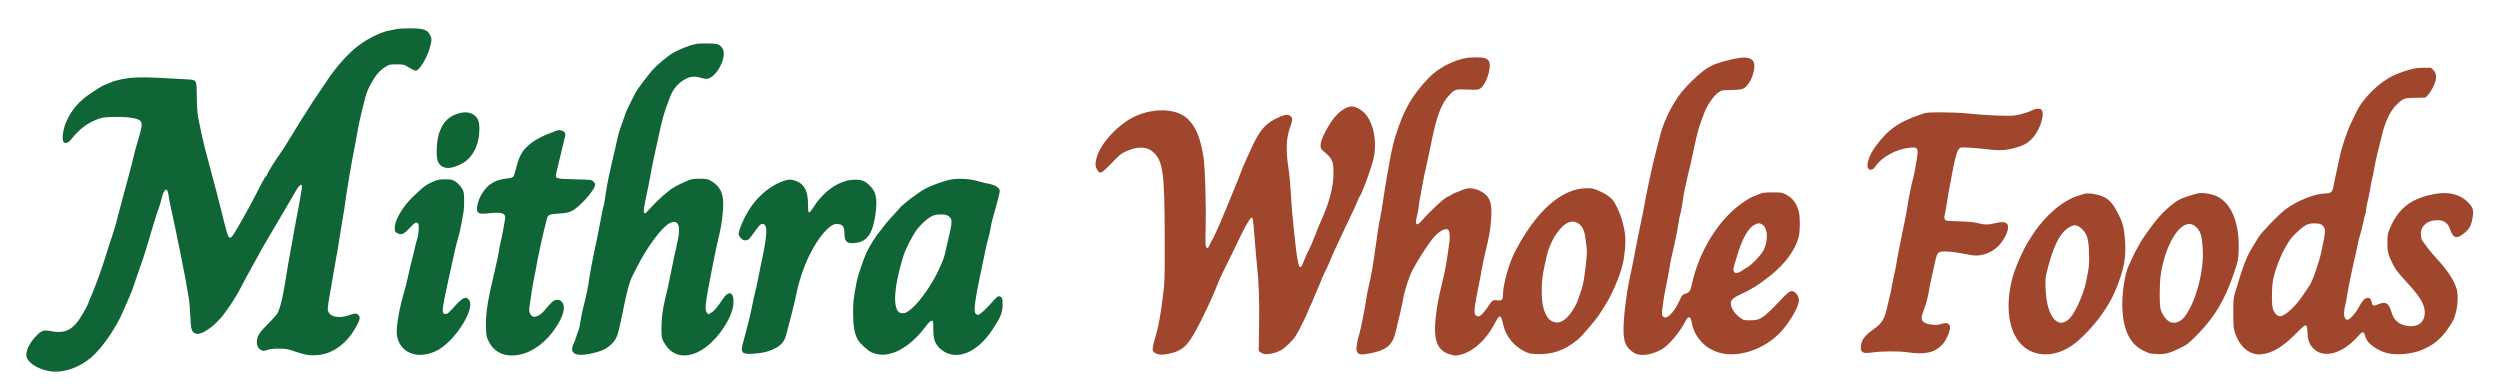
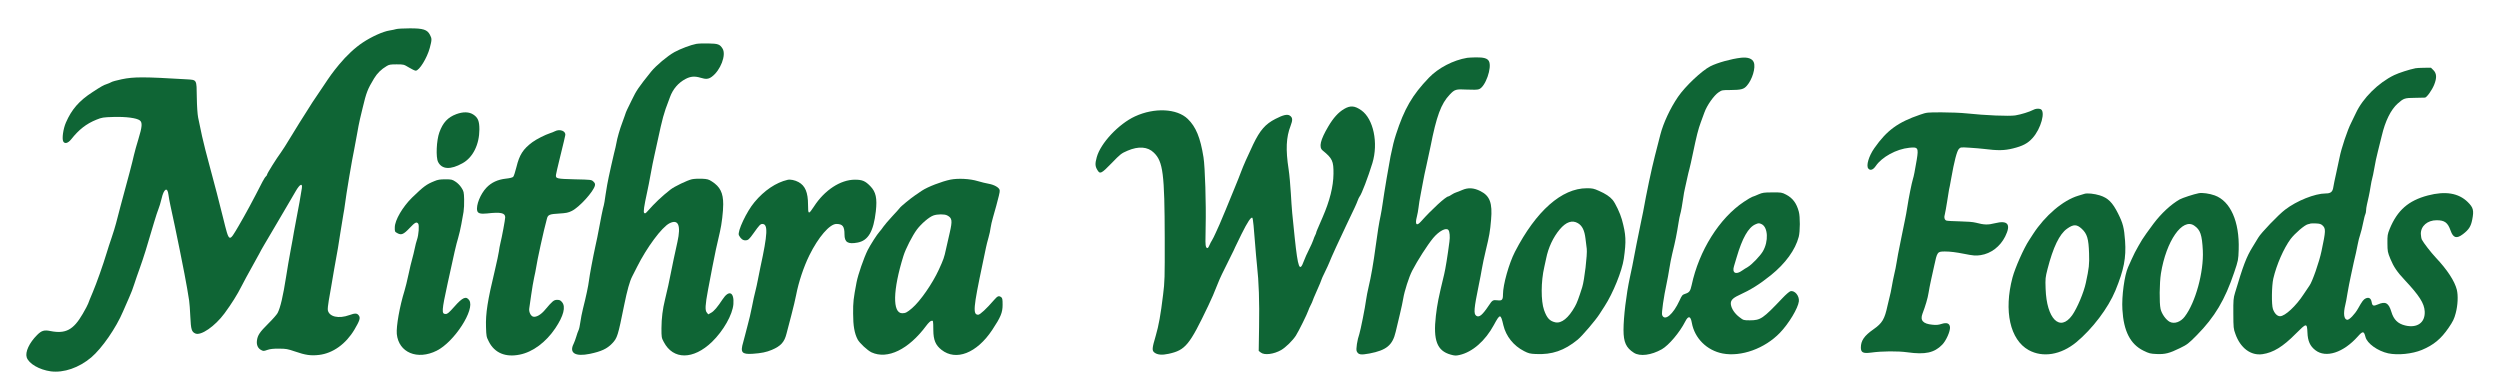
<svg xmlns="http://www.w3.org/2000/svg" viewBox="0 0 3360 522" role="img" aria-label="Mithra Whole Foods">
  <g transform="translate(0,834) scale(0.1,-0.1)">
    <g fill="#0F6535">
      <path d="M5325 7949 c-16 -5 -58 -14 -91 -19 -88 -14 -240 -83 -359 -162 -103 -68 -218 -175 -318 -296 -87 -106 -118 -149 -209 -286 -26 -39 -69 -102 -95 -141 -27 -38 -80 -119 -117 -180 -38 -60 -88 -139 -111 -175 -23 -36 -80 -128 -126 -205 -46 -77 -102 -165 -124 -195 -57 -76 -185 -281 -185 -295 0 -7 -7 -19 -16 -26 -9 -7 -29 -38 -45 -69 -128 -251 -230 -440 -321 -595 -134 -227 -125 -232 -209 105 -72 286 -105 416 -150 580 -16 58 -36 132 -44 165 -8 33 -29 112 -46 175 -28 105 -56 232 -96 430 -9 48 -16 147 -18 274 -3 242 3 231 -137 240 -569 34 -708 35 -871 1 -66 -14 -130 -31 -141 -39 -12 -7 -39 -19 -61 -26 -41 -13 -76 -32 -193 -109 -178 -115 -279 -231 -356 -408 -37 -85 -55 -217 -36 -254 20 -36 64 -25 107 29 106 133 202 208 340 264 73 29 88 32 228 36 171 5 311 -14 354 -46 37 -28 32 -86 -19 -252 -23 -74 -50 -171 -60 -215 -20 -91 -75 -301 -180 -685 -23 -85 -50 -189 -60 -230 -11 -41 -37 -129 -60 -195 -23 -66 -52 -156 -65 -200 -51 -169 -136 -408 -188 -532 -30 -70 -58 -139 -62 -153 -4 -14 -37 -76 -73 -138 -125 -216 -230 -272 -435 -231 -83 17 -119 6 -178 -53 -106 -106 -163 -229 -140 -301 28 -85 170 -167 324 -188 174 -22 378 48 543 187 144 122 335 398 428 619 21 50 57 133 81 185 24 52 55 133 69 180 15 47 49 146 76 220 52 146 90 267 190 609 23 79 51 162 61 186 10 23 28 83 40 133 31 137 80 166 93 55 4 -32 16 -98 27 -148 67 -299 199 -955 224 -1110 9 -60 22 -135 27 -165 5 -30 12 -127 16 -216 8 -173 17 -203 67 -226 75 -34 264 97 392 270 95 129 173 253 230 367 31 61 93 175 138 255 45 80 91 163 102 185 10 22 40 74 64 115 25 41 78 131 118 200 74 126 145 247 232 395 25 44 58 100 73 125 55 96 94 115 83 41 -24 -149 -39 -235 -65 -366 -16 -82 -35 -184 -42 -225 -6 -41 -27 -154 -45 -250 -18 -96 -45 -251 -59 -345 -42 -267 -77 -419 -115 -492 -11 -21 -67 -85 -126 -143 -115 -114 -143 -156 -152 -229 -7 -58 14 -104 58 -126 28 -15 34 -15 82 2 38 13 81 18 157 17 95 0 115 -4 215 -38 141 -49 213 -59 324 -46 185 22 360 147 475 341 69 117 81 154 61 185 -23 36 -50 38 -130 9 -143 -52 -271 -23 -289 66 -3 16 3 76 13 132 10 56 24 136 31 177 6 41 25 147 40 235 52 285 59 327 85 500 14 94 32 204 40 245 8 41 17 98 20 125 17 140 97 616 127 755 11 52 28 145 38 205 10 61 27 148 38 195 11 47 28 114 36 150 49 206 66 251 153 395 42 70 98 125 170 167 32 20 52 23 133 23 95 0 96 0 166 -42 39 -24 80 -43 91 -43 48 0 152 169 189 305 29 110 30 125 3 176 -36 71 -92 89 -274 88 -82 0 -163 -5 -180 -10z" />
      <path d="M9357 7750 c-71 -13 -212 -66 -292 -110 -94 -52 -248 -181 -315 -264 -170 -212 -197 -252 -259 -381 -23 -49 -51 -106 -61 -125 -10 -19 -25 -57 -33 -85 -9 -27 -25 -72 -36 -100 -27 -68 -68 -210 -76 -265 -4 -25 -18 -88 -32 -140 -13 -52 -30 -126 -38 -165 -8 -38 -23 -108 -34 -155 -11 -47 -29 -150 -41 -229 -11 -79 -22 -147 -25 -151 -6 -10 -48 -215 -70 -340 -8 -47 -26 -134 -40 -195 -35 -159 -82 -410 -90 -480 -7 -62 -38 -210 -80 -375 -13 -52 -29 -133 -35 -179 -6 -47 -17 -96 -25 -111 -7 -14 -21 -52 -30 -85 -10 -33 -26 -77 -36 -97 -62 -122 22 -174 217 -134 154 32 232 68 300 139 71 74 79 101 163 517 41 201 74 320 108 385 12 22 41 81 66 130 131 261 332 532 435 584 119 60 156 -28 107 -249 -29 -127 -77 -356 -91 -430 -15 -83 -46 -223 -76 -345 -32 -129 -47 -251 -48 -386 0 -123 1 -129 31 -185 126 -242 397 -241 648 1 153 148 277 366 288 508 12 163 -60 195 -146 63 -68 -103 -114 -158 -154 -180 l-38 -21 -20 25 c-25 30 -21 102 17 305 14 72 41 213 60 315 32 167 58 288 100 465 24 102 44 271 44 370 0 152 -41 235 -152 306 -44 29 -61 33 -133 37 -45 2 -106 -1 -135 -7 -60 -13 -238 -98 -289 -139 -121 -95 -210 -180 -309 -292 -25 -28 -33 -33 -44 -22 -13 13 -4 80 41 287 11 50 32 155 46 235 14 80 37 195 51 255 36 158 50 222 84 382 17 79 47 187 66 240 20 54 47 125 59 159 39 107 111 191 209 243 67 35 123 40 202 16 72 -22 106 -19 150 13 118 86 198 295 145 379 -36 58 -61 67 -190 69 -64 2 -138 -1 -164 -6z" />
      <path d="M6133 6806 c-115 -43 -180 -113 -228 -245 -39 -108 -49 -335 -17 -398 52 -101 167 -107 328 -17 140 77 226 251 227 454 0 112 -19 159 -81 200 -58 38 -136 40 -229 6z" />
      <path d="M7458 6576 c-14 -8 -43 -19 -65 -26 -65 -21 -186 -82 -238 -121 -124 -92 -174 -169 -214 -334 -16 -64 -35 -124 -44 -132 -9 -9 -48 -19 -98 -24 -109 -12 -193 -51 -259 -119 -82 -84 -145 -240 -126 -313 8 -35 47 -45 131 -36 185 21 245 8 245 -52 0 -29 -45 -271 -65 -349 -7 -30 -17 -80 -20 -110 -4 -30 -27 -138 -51 -240 -102 -424 -128 -590 -122 -777 4 -124 5 -130 40 -198 77 -149 223 -210 413 -171 176 35 352 166 479 355 111 166 142 288 90 350 -21 25 -33 31 -66 31 -44 0 -62 -15 -162 -133 -55 -67 -119 -103 -160 -93 -33 8 -60 65 -53 110 3 17 14 99 26 181 11 83 30 188 40 235 11 47 22 105 26 130 14 99 102 503 146 662 13 52 36 61 165 68 94 6 121 11 169 35 101 49 295 263 311 343 4 21 -1 33 -21 52 -26 25 -29 25 -249 30 -248 6 -261 9 -253 64 2 17 23 105 45 196 62 254 74 303 79 332 11 56 -72 89 -139 54z" />
      <path d="M12775 5926 c-117 -24 -307 -97 -385 -149 -26 -18 -67 -45 -91 -62 -58 -39 -197 -153 -206 -170 -5 -7 -49 -57 -100 -111 -51 -55 -104 -117 -119 -139 -14 -22 -39 -53 -54 -70 -31 -33 -122 -175 -158 -246 -52 -105 -130 -329 -150 -434 -42 -222 -47 -263 -46 -420 0 -164 18 -265 60 -346 26 -50 133 -149 188 -175 215 -98 497 39 733 356 30 40 57 66 71 68 25 4 24 11 26 -128 1 -129 30 -199 109 -261 195 -155 475 -46 682 266 115 173 140 234 140 338 0 76 -3 91 -19 103 -32 23 -48 17 -96 -38 -101 -117 -188 -198 -213 -198 -74 0 -66 93 57 675 20 94 41 195 47 225 6 30 21 91 34 135 13 44 26 105 29 135 4 30 18 91 31 135 13 44 33 116 45 160 11 44 27 105 35 135 9 30 13 65 10 77 -8 33 -73 70 -146 83 -35 6 -102 22 -148 36 -105 32 -263 40 -366 20z m-45 -481 c67 -35 72 -68 35 -230 -14 -61 -36 -159 -50 -220 -25 -116 -32 -137 -97 -279 -86 -188 -251 -425 -360 -518 -67 -57 -88 -68 -132 -68 -133 0 -127 311 16 770 29 95 121 274 181 355 60 79 163 168 222 189 53 19 149 20 185 1z" />
      <path d="M5839 5906 c-109 -44 -143 -70 -299 -220 -127 -124 -233 -304 -234 -401 -1 -58 0 -60 35 -79 53 -29 83 -17 165 70 72 76 92 86 114 59 17 -20 7 -152 -15 -215 -9 -25 -23 -79 -31 -120 -8 -41 -24 -104 -34 -140 -11 -36 -33 -130 -50 -210 -17 -80 -41 -179 -54 -220 -64 -205 -112 -475 -103 -578 24 -250 276 -356 537 -225 237 119 517 554 437 677 -41 61 -89 41 -201 -86 -73 -82 -92 -98 -116 -98 -57 0 -55 38 26 410 91 420 114 521 141 610 14 47 33 130 43 185 10 55 23 130 30 167 6 37 10 113 8 170 -3 97 -5 107 -36 155 -19 30 -53 65 -81 82 -44 29 -54 31 -137 31 -70 0 -101 -5 -145 -24z" />
      <path d="M10585 5923 c-155 -36 -313 -142 -444 -299 -106 -125 -235 -399 -210 -446 23 -45 52 -68 84 -68 40 0 52 10 116 100 72 102 89 120 115 120 78 0 72 -132 -27 -585 -10 -49 -26 -126 -34 -170 -8 -44 -23 -111 -33 -150 -11 -38 -31 -133 -46 -210 -15 -77 -40 -185 -56 -240 -15 -55 -31 -116 -35 -135 -4 -19 -16 -65 -27 -102 -40 -135 -18 -162 127 -153 118 8 186 22 259 53 120 51 168 104 196 215 10 40 40 153 66 252 26 99 55 221 64 270 33 173 101 377 177 532 121 246 274 423 364 423 84 0 109 -32 109 -140 0 -107 45 -135 177 -110 142 27 213 149 244 419 20 177 1 262 -74 339 -68 70 -108 87 -207 87 -194 0 -409 -141 -550 -360 -73 -112 -80 -110 -80 23 0 166 -38 256 -128 305 -48 26 -111 39 -147 30z" />
    </g>
-     <g fill="#A0462D">
+     <g fill="#0F6535">
      <path d="M19720 7563 c-188 -31 -389 -136 -515 -267 -225 -234 -332 -419 -444 -766 -27 -85 -41 -140 -72 -290 -18 -87 -89 -508 -104 -621 -9 -63 -22 -143 -30 -179 -20 -91 -42 -229 -66 -410 -28 -214 -64 -420 -94 -542 -14 -57 -29 -138 -35 -180 -11 -92 -75 -410 -90 -455 -28 -79 -48 -208 -36 -233 22 -48 53 -53 172 -31 228 44 310 111 352 291 11 47 37 153 56 235 20 83 40 177 45 210 16 101 77 291 120 375 73 141 206 348 282 440 80 96 176 146 206 108 17 -21 23 -89 13 -158 -24 -188 -53 -364 -70 -435 -78 -322 -93 -399 -112 -560 -38 -329 16 -470 199 -521 54 -15 70 -16 119 -5 174 39 347 191 462 404 83 153 91 153 127 -3 35 -149 138 -278 279 -349 58 -30 80 -36 157 -39 218 -11 384 46 563 193 59 48 239 259 291 340 21 33 53 83 71 110 113 174 234 473 258 637 34 240 30 323 -26 528 -23 83 -87 219 -125 264 -37 44 -96 83 -183 121 -69 31 -88 35 -163 35 -337 0 -682 -305 -966 -854 -80 -155 -161 -443 -161 -572 0 -74 -12 -88 -74 -80 -61 7 -69 2 -116 -69 -87 -130 -130 -166 -169 -139 -37 26 -32 92 35 419 14 66 32 161 40 210 8 50 32 162 53 250 47 194 58 254 71 411 20 225 -16 322 -144 386 -87 44 -164 49 -242 15 -32 -14 -70 -29 -84 -33 -14 -4 -41 -17 -60 -30 -19 -13 -39 -24 -44 -24 -33 0 -223 -174 -369 -338 -60 -67 -82 -39 -54 67 8 31 18 85 22 121 3 36 17 119 30 185 13 66 29 149 35 185 6 36 24 121 40 190 16 69 41 186 56 260 81 412 142 576 258 698 67 71 83 76 230 68 86 -4 143 -3 163 5 86 29 179 293 134 377 -20 38 -70 52 -173 51 -51 -1 -104 -4 -118 -6z m1488 -2223 c58 -35 88 -97 101 -207 6 -54 14 -116 17 -137 9 -76 -31 -420 -61 -516 -46 -145 -70 -211 -98 -260 -86 -154 -181 -230 -264 -212 -76 17 -113 58 -151 165 -43 122 -42 385 3 577 7 30 18 82 25 115 29 147 95 287 183 392 85 101 168 129 245 83z" />
      <path d="M23400 7564 c-132 -15 -319 -67 -413 -115 -115 -59 -337 -268 -434 -410 -105 -153 -198 -353 -238 -509 -12 -47 -45 -175 -73 -285 -45 -175 -113 -497 -158 -750 -8 -44 -21 -107 -29 -140 -8 -33 -35 -166 -60 -295 -61 -320 -61 -319 -90 -452 -48 -222 -85 -530 -85 -703 0 -163 34 -239 139 -306 82 -53 234 -33 376 47 94 54 239 225 314 372 42 83 73 77 89 -16 37 -208 202 -372 415 -413 249 -47 565 66 769 278 120 124 245 333 255 424 7 74 -56 149 -113 135 -15 -4 -62 -44 -108 -93 -262 -276 -293 -298 -437 -298 -85 0 -86 0 -142 43 -62 47 -106 112 -114 170 -7 51 21 84 105 123 164 75 280 148 431 269 198 159 330 342 376 517 19 72 20 270 1 338 -30 114 -83 184 -172 230 -57 29 -64 30 -184 29 -112 0 -131 -3 -185 -26 -33 -15 -70 -30 -83 -33 -13 -4 -65 -34 -115 -68 -329 -220 -602 -655 -701 -1118 -18 -83 -31 -100 -90 -119 -34 -11 -42 -20 -73 -89 -86 -188 -200 -283 -234 -195 -10 27 22 247 61 427 11 50 27 139 36 197 9 58 26 148 39 200 43 175 59 255 86 425 7 44 16 91 21 105 9 25 30 142 43 235 3 28 12 77 20 110 8 33 21 96 31 140 9 44 23 100 30 125 7 25 29 122 48 215 48 229 69 315 106 415 17 47 38 104 47 128 34 96 130 232 192 272 42 29 49 30 155 30 146 1 182 10 223 57 74 83 122 245 94 315 -19 50 -80 72 -171 62z m275 -2236 c87 -40 97 -231 18 -366 -38 -64 -148 -178 -202 -210 -25 -14 -59 -36 -76 -48 -85 -62 -139 -33 -110 59 7 23 23 76 35 117 76 260 158 404 253 445 40 18 50 18 82 3z" />
      <path d="M32465 7423 c-88 -18 -223 -62 -286 -92 -213 -102 -423 -310 -516 -511 -25 -52 -53 -111 -63 -130 -50 -98 -132 -341 -157 -470 -8 -41 -28 -136 -45 -210 -17 -74 -34 -157 -38 -184 -9 -65 -35 -86 -104 -86 -144 -1 -388 -98 -544 -218 -89 -67 -325 -313 -361 -376 -14 -25 -49 -82 -78 -128 -81 -131 -124 -244 -234 -613 -22 -73 -24 -97 -23 -280 1 -190 2 -204 28 -274 67 -189 208 -294 364 -271 144 21 274 100 444 272 149 149 154 150 160 20 4 -115 35 -184 107 -239 141 -109 376 -33 570 185 68 76 82 75 103 -7 22 -87 164 -189 306 -220 129 -27 321 -8 452 46 158 66 257 148 359 297 60 88 75 119 96 198 28 106 34 234 15 313 -29 117 -129 270 -285 435 -62 66 -162 195 -185 239 -7 14 -13 49 -14 78 -1 105 89 183 212 183 108 0 150 -31 188 -139 35 -100 81 -113 166 -48 80 61 107 104 125 196 24 123 15 161 -60 235 -124 122 -301 151 -537 89 -261 -69 -409 -199 -512 -448 -30 -75 -32 -87 -31 -195 1 -110 3 -119 40 -210 43 -105 91 -176 193 -284 194 -207 262 -312 268 -420 9 -152 -101 -230 -264 -190 -98 24 -153 79 -184 183 -36 120 -78 144 -180 100 -62 -27 -76 -21 -85 31 -9 52 -38 69 -81 49 -29 -14 -46 -36 -102 -136 -43 -77 -119 -155 -146 -151 -44 6 -54 85 -25 201 6 21 19 90 29 155 11 64 31 171 46 237 14 66 32 148 39 181 7 34 20 90 29 125 8 35 20 92 26 126 6 34 20 88 31 120 11 32 29 102 39 156 11 54 24 107 30 117 5 10 10 33 10 50 0 17 5 52 11 78 6 26 17 74 24 107 8 33 19 96 26 140 7 44 16 91 21 105 5 14 18 77 29 140 10 63 32 167 49 230 17 63 40 156 51 205 46 197 122 352 215 434 80 71 94 75 229 76 66 1 128 2 137 3 25 3 96 104 124 175 36 91 33 150 -10 193 l-34 34 -93 -1 c-52 -1 -103 -3 -114 -6z m-1250 -2113 c45 -42 44 -72 -14 -345 -30 -145 -125 -416 -162 -464 -11 -14 -46 -66 -78 -116 -102 -157 -250 -295 -317 -295 -38 0 -75 37 -96 97 -20 60 -17 309 5 408 43 186 141 409 233 533 59 77 188 188 232 198 15 3 32 7 37 10 6 2 38 2 72 1 49 -2 68 -8 88 -27z" />
      <path d="M18064 6875 c-77 -46 -143 -118 -212 -235 -107 -181 -130 -279 -75 -323 131 -106 147 -143 145 -314 -2 -171 -50 -362 -146 -583 -74 -170 -86 -198 -86 -206 0 -5 -6 -21 -14 -36 -8 -14 -19 -43 -26 -65 -7 -21 -32 -78 -57 -127 -25 -49 -56 -118 -69 -154 -57 -157 -79 -100 -123 313 -32 293 -40 390 -52 595 -6 107 -19 254 -30 325 -41 265 -33 432 27 585 30 78 28 111 -12 137 -33 21 -87 9 -192 -45 -135 -69 -207 -151 -299 -342 -76 -159 -135 -293 -163 -369 -15 -42 -55 -141 -88 -221 -33 -80 -87 -212 -121 -295 -34 -82 -70 -168 -80 -190 -11 -22 -34 -74 -52 -115 -18 -41 -41 -86 -50 -100 -9 -14 -24 -41 -32 -61 -19 -47 -33 -55 -48 -27 -9 17 -10 87 -5 278 7 294 -8 796 -29 926 -42 265 -102 410 -212 516 -145 140 -448 154 -708 34 -221 -102 -464 -361 -515 -550 -24 -86 -22 -122 10 -173 34 -57 53 -47 191 95 118 122 128 130 214 167 147 63 271 54 353 -27 124 -120 144 -283 146 -1148 1 -541 0 -586 -22 -760 -33 -273 -59 -416 -99 -553 -50 -168 -52 -198 -18 -225 40 -31 102 -37 192 -17 226 50 279 115 534 650 50 106 69 149 129 300 28 71 57 131 168 353 34 67 62 125 62 129 0 3 39 83 86 177 82 165 129 235 146 218 8 -8 22 -145 38 -367 5 -72 16 -193 24 -270 25 -223 34 -486 28 -831 l-5 -320 28 -22 c49 -39 174 -23 273 33 62 36 155 127 199 195 36 56 154 294 168 340 4 14 18 45 31 70 13 25 24 49 24 53 0 5 27 69 60 143 33 73 60 138 60 144 0 5 21 52 46 102 25 51 52 109 59 128 17 48 153 346 235 515 104 216 129 270 146 316 8 24 21 50 28 59 25 28 114 262 171 448 82 271 14 594 -148 709 -89 63 -148 68 -233 18z" />
      <path d="M27326 6863 c-50 -26 -161 -61 -240 -74 -84 -13 -400 0 -654 27 -74 8 -224 14 -334 14 -198 0 -201 0 -291 -31 -299 -102 -447 -210 -615 -449 -75 -106 -114 -237 -82 -275 26 -32 65 -18 101 35 82 120 277 227 449 244 119 13 127 -1 101 -161 -26 -154 -39 -221 -51 -258 -16 -50 -58 -259 -75 -373 -9 -59 -23 -136 -31 -172 -8 -36 -31 -146 -50 -245 -20 -99 -39 -198 -44 -220 -4 -22 -13 -74 -20 -115 -6 -41 -20 -111 -31 -155 -10 -44 -26 -120 -34 -170 -8 -49 -20 -103 -25 -120 -5 -16 -19 -75 -31 -130 -40 -186 -70 -237 -191 -322 -123 -86 -168 -152 -168 -244 0 -67 30 -82 136 -68 157 21 358 22 491 4 238 -33 359 -7 466 102 53 54 110 182 105 236 -5 51 -42 66 -112 44 -43 -14 -73 -17 -126 -11 -125 12 -166 58 -132 148 40 104 72 213 82 281 6 39 21 117 34 175 13 58 31 141 41 185 41 192 43 195 146 195 69 0 148 -10 254 -31 124 -25 161 -28 225 -18 139 21 262 115 330 251 81 163 36 221 -137 178 -94 -24 -146 -23 -258 7 -39 10 -114 16 -216 18 -86 2 -166 6 -178 10 -27 8 -36 44 -22 87 5 18 19 96 31 173 11 77 23 147 25 156 3 8 16 76 29 150 40 229 77 371 104 398 23 23 26 23 140 16 64 -4 151 -11 192 -16 187 -24 278 -23 394 6 131 32 199 68 263 139 114 125 179 363 107 390 -27 10 -68 6 -98 -11z" />
      <path d="M29550 5743 c-64 -12 -219 -63 -255 -83 -117 -67 -247 -187 -351 -325 -61 -80 -139 -191 -153 -215 -8 -14 -30 -52 -50 -85 -37 -64 -63 -115 -92 -180 -9 -22 -31 -69 -47 -105 -49 -107 -88 -393 -77 -569 16 -290 106 -466 281 -553 79 -39 94 -42 178 -46 114 -5 171 9 316 80 98 48 113 60 225 173 241 244 378 474 503 845 55 163 55 166 60 306 12 376 -111 652 -323 728 -70 25 -168 39 -215 29z m-60 -435 c83 -57 105 -122 116 -335 14 -288 -98 -698 -243 -888 -55 -73 -140 -102 -201 -71 -51 26 -109 108 -124 174 -18 79 -15 350 5 477 70 436 289 751 447 643z" />
      <path d="M28015 5735 c-5 -2 -44 -13 -85 -26 -203 -61 -444 -266 -605 -514 -21 -33 -46 -71 -55 -85 -69 -104 -187 -369 -222 -500 -119 -449 -33 -836 217 -975 190 -105 433 -65 640 105 217 180 428 458 526 695 115 280 146 441 130 668 -13 177 -28 235 -94 367 -75 150 -135 209 -245 244 -73 23 -170 33 -207 21z m-35 -471 c71 -67 91 -132 97 -329 5 -152 0 -195 -43 -395 -28 -133 -117 -342 -184 -437 -165 -229 -344 -49 -357 357 -5 137 -3 151 26 265 75 292 160 469 262 541 87 62 131 61 199 -2z" />
      <path d="M22492 2840 c-40 -11 -92 -28 -117 -39 -61 -27 -193 -161 -232 -236 -33 -64 -108 -280 -118 -343 -16 -93 -39 -114 -143 -131 -189 -30 -401 -219 -490 -436 -66 -160 -86 -337 -49 -442 27 -78 91 -128 161 -127 82 2 190 65 236 139 40 64 90 52 90 -22 0 -42 57 -108 100 -117 81 -16 236 96 275 198 31 82 4 124 -60 93 -20 -10 -41 -15 -46 -12 -14 9 -11 74 10 181 11 55 25 137 31 184 6 47 15 101 20 120 5 20 19 101 30 180 12 80 27 165 35 190 8 25 19 73 25 108 11 65 70 227 97 269 26 39 94 73 147 73 84 0 146 51 146 120 0 65 -40 78 -148 50z m-561 -937 c24 -62 -54 -308 -137 -434 -143 -216 -248 -188 -209 55 37 228 168 406 298 406 32 0 39 -4 48 -27z" />
      <path d="M10348 2800 c-155 -11 -360 -154 -431 -300 -24 -50 -105 -354 -122 -459 -9 -54 -46 -96 -78 -87 -12 3 -95 6 -184 6 -222 0 -216 -7 -183 190 6 36 14 97 19 136 6 54 18 90 47 143 l39 70 -22 22 c-21 21 -30 22 -215 23 -192 1 -193 1 -250 -27 -67 -33 -158 -126 -158 -162 0 -22 23 -55 38 -55 3 0 37 16 75 36 83 43 150 50 174 19 22 -30 4 -214 -44 -440 -14 -66 -34 -163 -44 -215 -79 -389 -97 -436 -188 -486 -68 -36 -94 -101 -51 -124 15 -8 355 -9 377 -1 1 1 18 15 38 32 44 39 47 77 8 113 -28 26 -33 66 -14 115 13 33 56 217 71 301 14 76 23 97 50 105 11 3 102 8 202 9 243 5 238 10 198 -203 -44 -230 -53 -268 -77 -321 -29 -65 -25 -112 11 -136 33 -21 188 -36 244 -23 85 19 196 117 190 167 -3 29 -21 32 -96 16 -43 -9 -62 9 -62 57 0 45 76 500 90 543 6 16 17 75 26 130 75 496 163 656 356 656 82 0 148 72 114 125 -18 27 -46 32 -148 25z" />
      <path d="M19022 2535 c-128 -48 -199 -87 -256 -143 -185 -180 -306 -478 -306 -755 0 -278 77 -445 248 -536 79 -42 220 -30 339 30 91 45 113 45 113 0 0 -49 -37 -191 -65 -253 -68 -149 -229 -195 -317 -90 -14 17 -29 49 -33 71 -3 21 -15 47 -26 57 -29 26 -78 0 -114 -61 -87 -149 8 -261 227 -267 90 -2 230 36 310 85 63 38 155 154 177 222 37 114 60 200 75 277 9 42 21 89 26 104 6 15 17 75 25 133 19 140 38 208 81 291 39 75 36 104 -9 115 -50 13 -281 -1 -314 -18 -60 -32 -57 -84 6 -117 50 -25 58 -52 44 -137 -30 -173 -136 -283 -273 -283 -64 0 -93 15 -152 78 -88 94 -114 192 -103 392 18 307 127 530 317 646 82 50 198 60 272 24 63 -30 111 -87 120 -140 9 -58 23 -80 50 -80 71 0 123 205 70 277 -55 73 -142 104 -314 109 -122 4 -127 3 -218 -31z" />
      <path d="M15601 2493 c-53 -26 -111 -107 -111 -155 0 -67 44 -128 93 -128 64 0 121 56 151 146 20 63 14 96 -26 129 -34 29 -60 31 -107 8z" />
      <path d="M14970 2327 c-72 -28 -135 -91 -150 -149 -16 -66 -22 -72 -89 -89 -135 -36 -184 -159 -64 -159 52 0 73 -24 73 -83 0 -29 -5 -68 -10 -87 -6 -19 -19 -82 -29 -140 -11 -58 -27 -131 -36 -163 -26 -92 -26 -277 1 -313 55 -75 118 -86 222 -39 126 57 236 233 152 243 -18 2 -34 -6 -55 -28 -55 -57 -95 -36 -95 51 0 58 45 296 80 422 31 112 49 130 142 142 134 18 146 145 13 145 -68 0 -86 42 -64 151 15 71 13 91 -7 106 -22 16 -17 16 -84 -10z" />
      <path d="M11890 2091 c-50 -16 -90 -42 -144 -96 -69 -70 -80 -70 -101 0 -26 90 -99 119 -190 75 -103 -50 -238 -216 -206 -254 20 -24 46 -19 84 14 19 17 42 30 50 30 37 0 32 -43 -36 -300 -16 -63 -40 -163 -53 -223 -12 -59 -30 -129 -39 -157 -19 -57 -10 -86 32 -96 53 -14 175 43 202 95 5 9 19 70 31 136 25 144 48 216 107 343 53 112 89 160 144 191 53 30 83 22 108 -28 30 -58 55 -60 126 -12 27 18 32 19 52 6 34 -22 52 -18 94 20 42 38 69 44 93 20 38 -38 48 -139 44 -451 l-3 -286 25 -20 c97 -78 368 158 566 495 81 138 117 342 76 429 -49 99 -163 103 -222 6 -27 -45 -25 -78 9 -146 40 -81 43 -103 27 -182 -24 -113 -138 -297 -204 -329 -25 -12 -61 0 -63 22 0 7 -3 75 -5 152 -10 370 -29 482 -87 520 -65 42 -134 26 -231 -55 -26 -22 -54 -40 -61 -40 -7 0 -30 23 -50 51 -49 69 -105 91 -175 70z" />
      <path d="M13500 2088 c-156 -27 -356 -216 -449 -425 -52 -115 -65 -184 -56 -293 9 -108 35 -169 94 -222 67 -59 101 -71 194 -66 146 9 292 101 376 238 37 62 23 120 -30 120 -30 0 -64 -26 -99 -75 -24 -33 -82 -72 -124 -84 -73 -19 -146 35 -146 109 0 48 23 74 83 94 56 18 123 57 219 128 72 53 151 158 170 225 21 77 -17 196 -74 232 -30 19 -107 28 -158 19z m4 -210 c22 -31 20 -61 -8 -117 -57 -111 -131 -161 -200 -135 -42 16 6 134 90 222 56 59 92 68 118 30z" />
      <path d="M14226 2090 c-60 -11 -159 -61 -202 -102 -80 -76 -117 -224 -76 -304 11 -21 66 -88 121 -147 118 -127 135 -163 105 -223 -23 -47 -72 -77 -129 -78 -59 -1 -94 27 -120 95 -19 50 -23 54 -56 57 -29 2 -41 -3 -67 -29 -104 -107 -62 -208 109 -260 167 -51 390 36 464 182 33 63 38 105 25 180 -16 86 -58 157 -154 257 -72 75 -79 86 -83 130 -7 71 23 106 86 99 39 -4 51 -12 91 -56 66 -75 107 -69 145 22 29 70 9 138 -48 162 -43 18 -151 25 -211 15z" />
      <path d="M17370 2085 c-192 -62 -378 -264 -460 -500 -46 -133 -49 -150 -51 -261 -1 -113 7 -137 65 -194 33 -31 43 -35 105 -38 80 -5 127 12 215 77 30 23 60 41 66 41 14 0 13 -42 -4 -109 -8 -31 -19 -90 -26 -131 -26 -169 -103 -346 -168 -383 -36 -21 -151 -34 -196 -23 -36 9 -96 64 -112 103 -8 18 -14 55 -14 83 0 85 -52 114 -121 67 -106 -71 -114 -212 -18 -320 55 -63 100 -78 240 -80 179 -3 283 43 431 189 64 63 138 179 138 216 0 7 12 38 26 68 26 55 72 244 100 415 8 50 21 122 29 160 7 39 19 106 26 150 16 108 55 276 75 322 58 136 45 149 -168 157 -102 5 -144 3 -178 -9z m88 -182 c24 -33 14 -119 -33 -258 -48 -147 -55 -160 -129 -254 -74 -91 -119 -110 -169 -70 -42 32 -51 85 -33 190 9 49 20 99 26 110 7 11 18 44 27 72 32 110 117 210 190 222 21 4 43 8 48 10 19 7 60 -6 73 -22z" />
      <path d="M20070 2093 c-111 -39 -237 -161 -340 -333 -123 -205 -147 -429 -58 -558 89 -129 190 -150 357 -71 149 69 331 310 371 490 21 96 9 262 -24 331 -28 59 -87 118 -139 137 -29 11 -140 14 -167 4z m37 -196 c67 -37 87 -125 64 -275 -39 -248 -153 -403 -248 -337 -65 45 -79 260 -29 415 36 110 59 146 115 181 49 32 65 34 98 16z" />
      <path d="M20966 2090 c-102 -18 -219 -98 -300 -205 -225 -297 -257 -633 -73 -758 67 -46 116 -54 205 -33 129 32 222 107 342 276 112 158 133 220 134 400 1 106 -1 119 -26 165 -66 125 -159 176 -282 155z m8 -211 c55 -43 70 -109 56 -246 -27 -259 -174 -450 -263 -343 -41 48 -50 91 -45 219 12 268 140 458 252 370z" />
      <path d="M23851 2084 c-123 -34 -230 -144 -355 -365 -83 -147 -100 -211 -94 -366 5 -140 26 -176 134 -235 108 -59 217 -48 346 35 121 77 230 249 172 271 -31 12 -44 5 -121 -59 -117 -98 -170 -106 -245 -36 -74 68 -55 118 62 166 325 133 479 385 334 545 -52 57 -129 72 -233 44z m42 -206 c9 -11 17 -33 17 -50 0 -108 -185 -262 -232 -194 -24 35 28 161 97 233 49 50 82 54 118 11z" />
      <path d="M24570 2091 c-150 -30 -292 -211 -260 -331 16 -60 71 -147 140 -220 135 -144 153 -238 56 -284 -79 -38 -149 -12 -187 69 -52 111 -169 64 -186 -75 -6 -49 -5 -51 35 -89 64 -61 137 -84 253 -79 87 3 103 7 172 42 226 113 263 318 92 526 -130 159 -140 174 -140 210 0 50 27 88 69 95 40 8 90 -14 107 -48 36 -70 79 -84 121 -39 80 83 52 191 -57 221 -43 12 -159 13 -215 2z" />
      <path d="M25334 2087 c-77 -20 -175 -78 -211 -126 -41 -52 -56 -107 -57 -196 0 -86 25 -138 124 -253 126 -147 141 -200 68 -252 -33 -24 -51 -30 -94 -30 -50 0 -54 2 -91 46 -90 109 -94 110 -148 63 -73 -65 -65 -153 20 -211 60 -40 111 -51 222 -46 172 9 269 68 334 203 66 137 26 255 -150 445 -50 55 -85 122 -76 149 3 11 20 32 38 47 27 22 38 25 80 21 42 -4 54 -10 91 -51 49 -52 53 -54 90 -25 79 62 71 160 -16 205 -41 21 -161 27 -224 11z" />
      <path d="M15450 2073 c-50 -24 -187 -162 -196 -196 -11 -47 8 -54 67 -24 28 14 57 23 65 20 16 -6 19 -50 5 -85 -5 -13 -16 -74 -25 -137 -10 -62 -23 -129 -31 -150 -20 -52 -47 -206 -48 -276 -2 -99 44 -155 126 -155 104 0 304 210 267 280 -14 27 -32 25 -68 -5 -36 -31 -58 -32 -67 -4 -8 24 2 120 16 157 5 13 16 68 24 121 9 53 24 132 35 176 41 174 36 260 -16 284 -36 16 -114 13 -154 -6z" />
      <path d="M16075 2079 c-116 -27 -277 -197 -251 -264 11 -29 35 -28 71 4 39 34 72 40 82 15 3 -8 -4 -68 -16 -132 -36 -197 -52 -271 -101 -461 -34 -131 -13 -163 93 -141 111 23 132 56 182 285 49 221 96 324 192 416 57 56 84 66 108 42 26 -26 15 -166 -25 -328 -26 -105 -33 -152 -34 -243 l-1 -113 37 -35 c84 -77 221 -15 334 151 36 53 43 95 20 114 -19 16 -73 -11 -88 -44 -12 -26 -34 -39 -50 -29 -15 10 -2 127 26 237 34 131 67 348 60 388 -27 137 -124 185 -250 121 -34 -17 -85 -56 -119 -91 -74 -76 -91 -76 -115 -4 -22 67 -45 102 -76 113 -28 11 -25 11 -79 -1z" />
      <path d="M22562 2075 c-56 -25 -90 -53 -142 -123 -55 -73 -69 -106 -53 -131 19 -30 49 -24 79 14 21 28 33 35 53 33 35 -4 38 -31 12 -143 -11 -49 -37 -166 -56 -260 -20 -93 -47 -203 -61 -245 -28 -89 -29 -103 -8 -125 33 -32 186 7 217 57 9 12 19 41 22 63 4 22 20 90 35 150 15 61 34 138 40 172 15 73 56 140 153 247 76 84 99 97 129 69 18 -16 20 -26 14 -83 -6 -69 -33 -211 -66 -350 -26 -113 -27 -244 -1 -286 64 -105 255 -38 356 125 40 64 48 100 30 128 -21 31 -38 29 -84 -12 -72 -66 -83 -36 -47 137 32 158 64 329 72 394 7 61 -12 110 -59 150 -29 24 -37 26 -103 22 -83 -6 -120 -24 -206 -105 -70 -66 -95 -68 -113 -8 -32 108 -116 152 -213 110z" />
      <path d="M10683 2066 c-127 -42 -292 -188 -369 -327 -83 -149 -130 -367 -110 -504 14 -88 124 -175 204 -160 65 12 128 52 190 122 69 77 85 76 97 -3 19 -128 146 -147 280 -42 37 29 125 165 125 193 0 43 -24 49 -76 19 -46 -27 -47 -27 -61 -8 -9 12 -12 32 -9 54 3 19 10 76 16 125 13 107 18 135 81 390 35 143 35 142 -171 150 -118 4 -165 2 -197 -9z m102 -156 c28 -31 21 -112 -24 -248 -44 -136 -78 -200 -146 -278 -82 -95 -135 -102 -163 -19 -63 184 125 565 278 565 24 0 43 -7 55 -20z" />
      <path d="M7380 1769 c-91 -3 -334 -11 -540 -17 -509 -15 -676 -21 -870 -33 -91 -5 -338 -14 -550 -20 -702 -17 -853 -28 -811 -54 21 -12 396 -25 1041 -34 344 -5 886 -15 1205 -21 319 -7 695 -10 835 -9 240 4 257 5 296 26 60 32 73 82 32 120 -57 53 -180 61 -638 42z" />
      <path d="M26484 1770 c-106 -11 -167 -86 -111 -138 59 -55 53 -55 667 -48 311 4 707 11 880 16 173 6 518 14 765 20 400 9 651 22 664 36 22 21 -199 41 -664 59 -231 9 -427 18 -435 20 -8 2 -352 11 -765 20 -412 8 -795 16 -850 18 -55 1 -123 0 -151 -3z" />
    </g>
  </g>
</svg>
